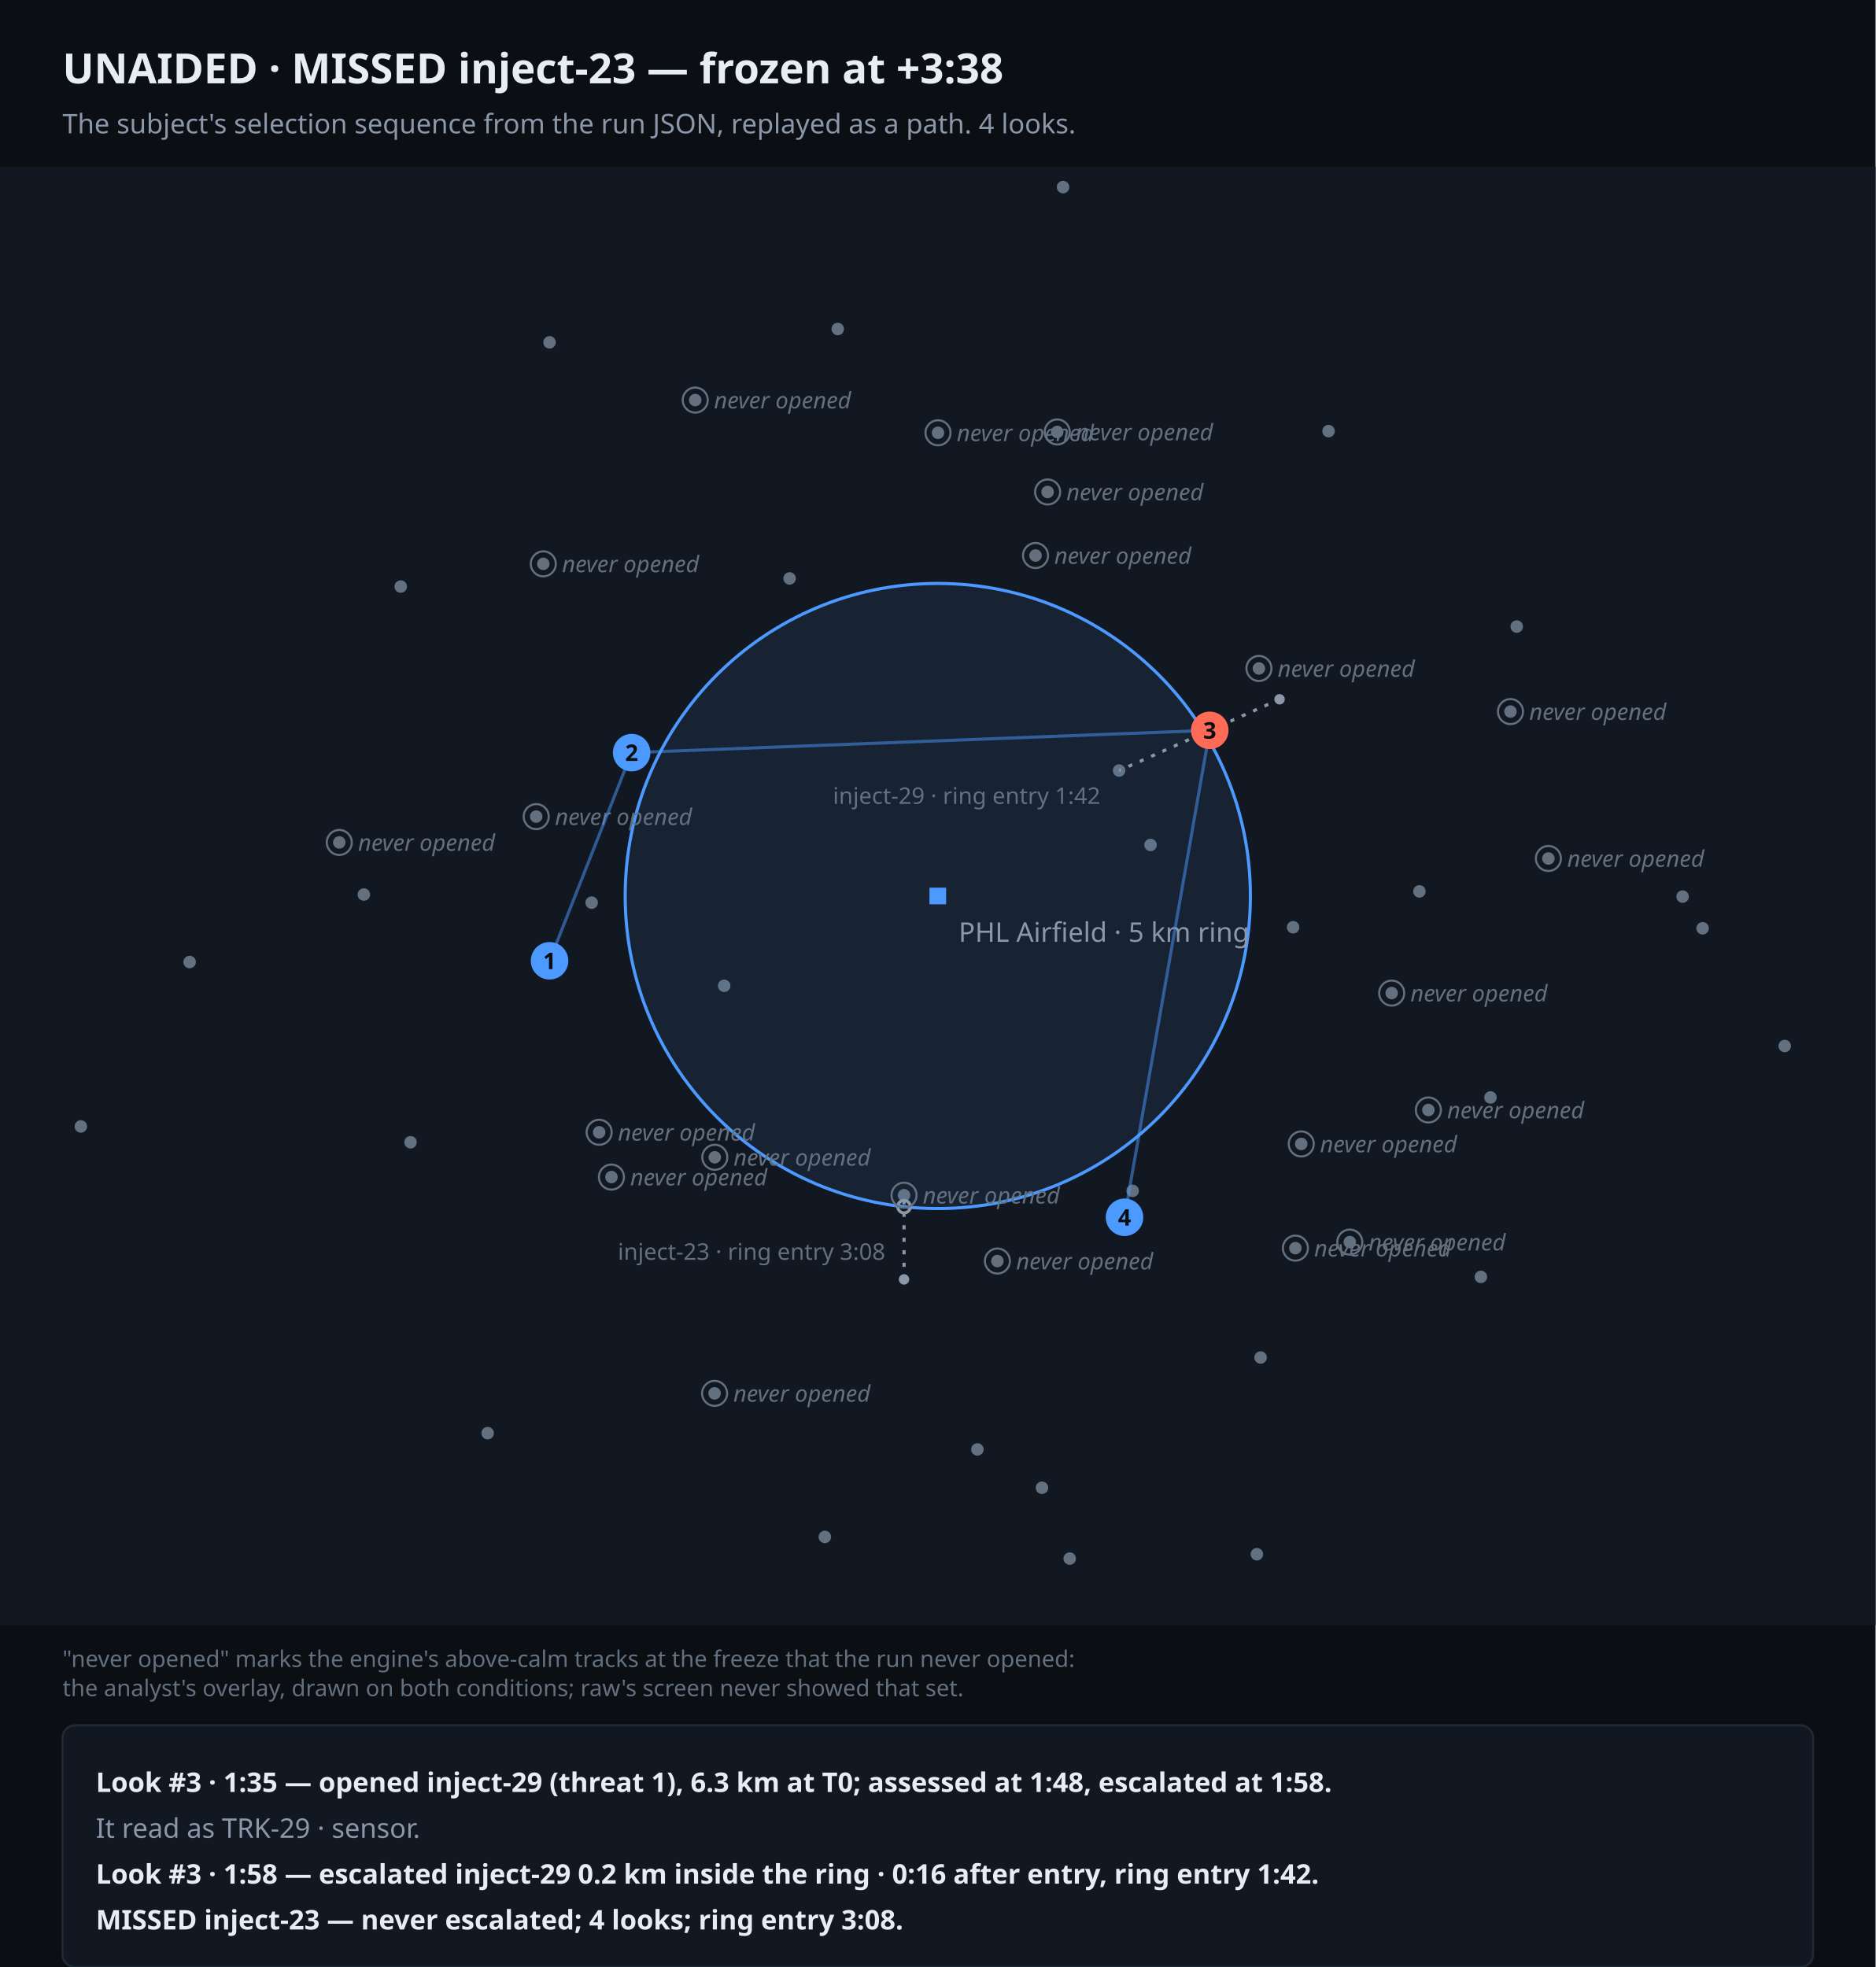
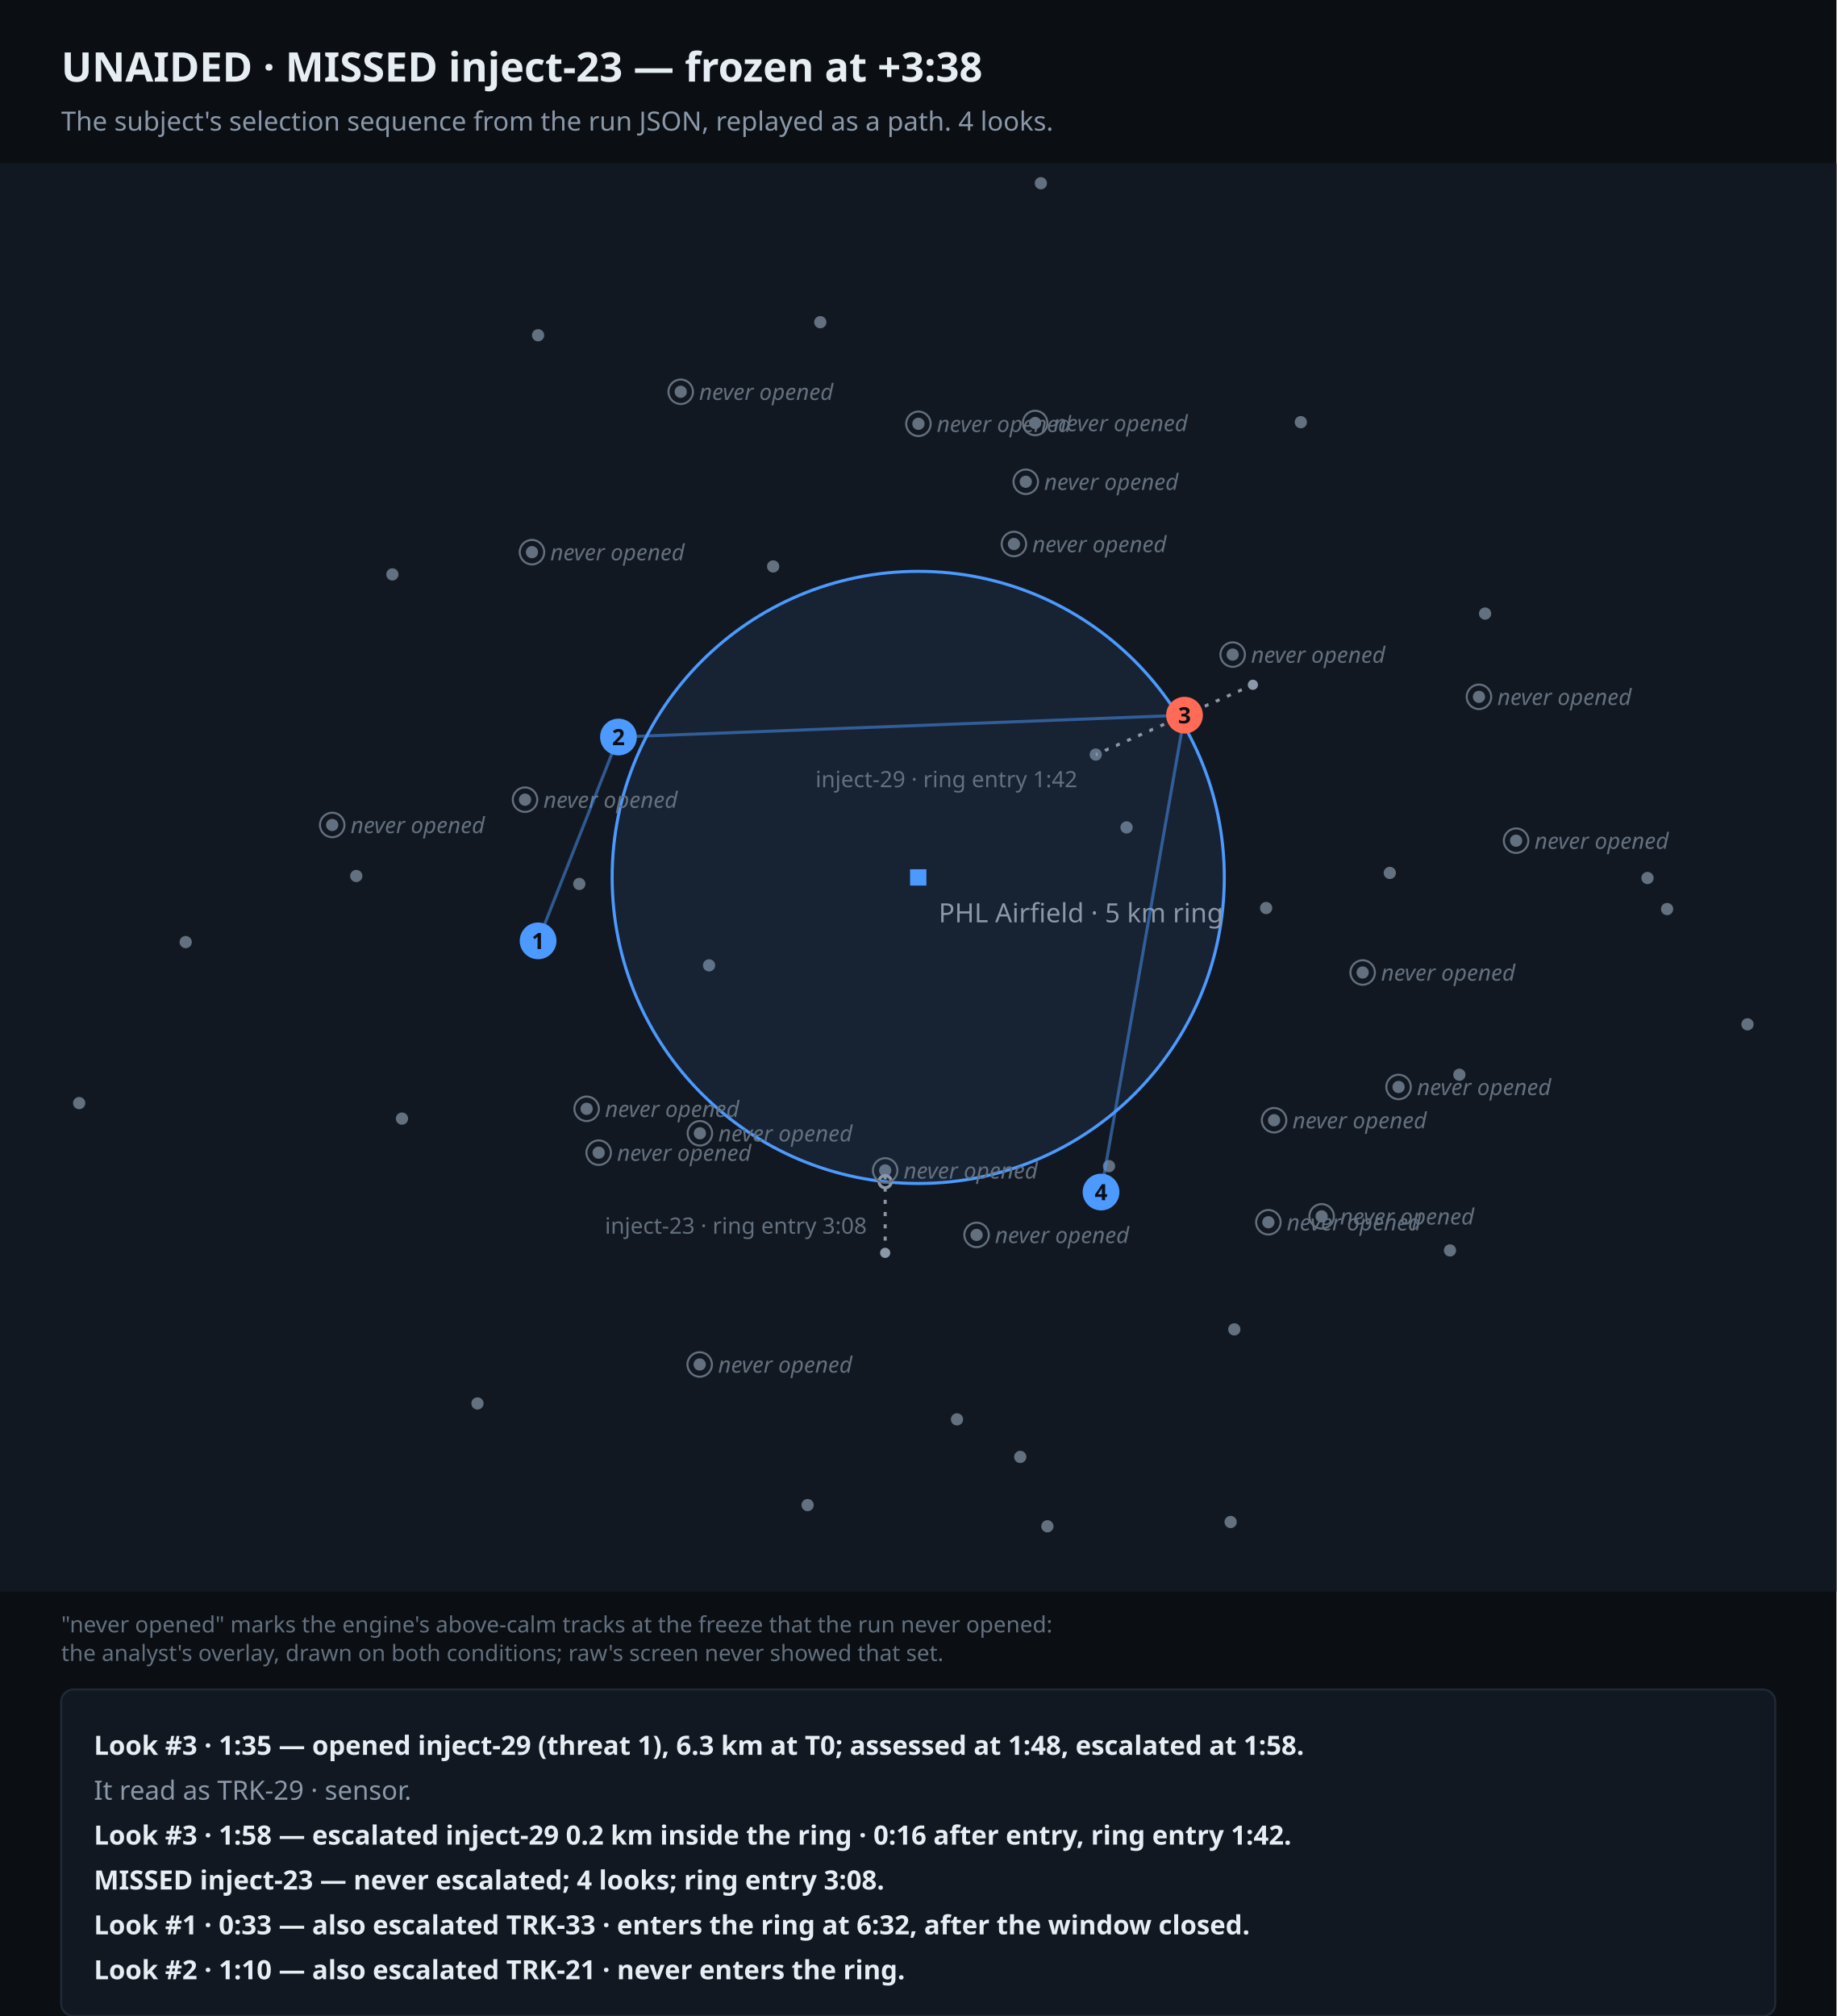
- <svg xmlns="http://www.w3.org/2000/svg" width="900" height="944" viewBox="0 0 900 944" data-subject="S06" data-scenario="03b" data-mode="raw" data-run="1">
-   <rect width="900" height="944" fill="#0b0f14" />
+ <svg xmlns="http://www.w3.org/2000/svg" width="900" height="988" viewBox="0 0 900 988" data-subject="S06" data-scenario="03b" data-mode="raw" data-run="1">
+   <rect width="900" height="988" fill="#0b0f14" />
  <text x="30" y="40" font-family="system-ui, sans-serif" class="title" font-size="20" font-weight="700" fill="#e6edf3">UNAIDED · MISSED inject-23 — frozen at +3:38</text>
  <text x="30" y="64" font-family="system-ui, sans-serif" class="subtitle" font-size="13" fill="#8b98a9">The subject's selection sequence from the run JSON, replayed as a path. 4 looks.</text>
  <defs>
    <clipPath id="panel">
      <rect x="0" y="0" width="900" height="700" />
    </clipPath>
  </defs>
  <g class="map" transform="translate(0 80)" clip-path="url(#panel)">
    <rect width="900" height="700" fill="#121821" />
    <circle class="track" data-id="adsb-a3a178" cx="552.1" cy="325.5" r="3" fill="#63707f" />
    <circle class="track" data-id="adsb-a57cb7" cx="513.3" cy="668" r="3" fill="#63707f" />
    <circle class="track" data-id="adsb-a7c7f2" cx="817" cy="365.5" r="3" fill="#63707f" />
    <circle class="track" data-id="adsb-a895b0" cx="603.1" cy="665.9" r="3" fill="#63707f" />
    <circle class="track" data-id="adsb-a97c9a" cx="347.5" cy="393.1" r="3" fill="#63707f" />
    <circle class="track" data-id="inject-124" cx="378.9" cy="197.6" r="3" fill="#63707f" />
    <circle class="track" data-id="inject-125" cx="620.5" cy="365" r="3" fill="#63707f" />
    <circle class="track" data-id="inject-127" cx="604.9" cy="571.5" r="3" fill="#63707f" />
    <circle class="track" data-id="inject-128" cx="500" cy="634" r="3" fill="#63707f" />
    <circle class="track" data-id="inject-129" cx="395.8" cy="657.6" r="3" fill="#63707f" />
    <circle class="track" data-id="inject-13" cx="496.9" cy="186.6" r="3" fill="#63707f" />
    <circle class="track" data-id="inject-130" cx="234" cy="607.8" r="3" fill="#63707f" />
    <circle class="track" data-id="inject-131" cx="197" cy="468.2" r="3" fill="#63707f" />
    <circle class="track" data-id="inject-132" cx="91" cy="381.7" r="3" fill="#63707f" />
    <circle class="track" data-id="inject-133" cx="192.3" cy="201.5" r="3" fill="#63707f" />
    <circle class="track" data-id="inject-134" cx="263.7" cy="84.3" r="3" fill="#63707f" />
    <circle class="track" data-id="inject-135" cx="402" cy="77.9" r="3" fill="#63707f" />
    <circle class="track" data-id="inject-136" cx="510.1" cy="9.8" r="3" fill="#63707f" />
    <circle class="track" data-id="inject-137" cx="637.5" cy="126.9" r="3" fill="#63707f" />
    <circle class="track" data-id="inject-138" cx="727.8" cy="220.7" r="3" fill="#63707f" />
    <circle class="track" data-id="inject-139" cx="807.4" cy="350.3" r="3" fill="#63707f" />
    <circle class="track" data-id="inject-140" cx="715.2" cy="446.7" r="3" fill="#63707f" />
    <circle class="track" data-id="inject-141" cx="710.6" cy="532.8" r="3" fill="#63707f" />
    <circle class="track" data-id="inject-142" cx="681.1" cy="347.8" r="3" fill="#63707f" />
    <circle class="track" data-id="inject-143" cx="38.8" cy="460.6" r="3" fill="#63707f" />
    <circle class="track" data-id="inject-144" cx="478.6" cy="525.2" r="3" fill="#63707f" />
    <circle class="track" data-id="inject-145" cx="174.6" cy="349.3" r="3" fill="#63707f" />
    <circle class="track" data-id="inject-146" cx="856.4" cy="422" r="3" fill="#63707f" />
    <circle class="track" data-id="inject-147" cx="469" cy="615.6" r="3" fill="#63707f" />
    <circle class="track" data-id="inject-19" cx="685.4" cy="452.7" r="3" fill="#63707f" />
    <circle class="track" data-id="inject-21" cx="303.2" cy="281" r="3" fill="#63707f" />
    <circle class="track" data-id="inject-23" cx="433.8" cy="493.6" r="3" fill="#63707f" />
    <circle class="track" data-id="inject-24" cx="333.6" cy="112" r="3" fill="#63707f" />
    <circle class="track" data-id="inject-26" cx="287.5" cy="463.4" r="3" fill="#63707f" />
    <circle class="track" data-id="inject-27" cx="743" cy="332" r="3" fill="#63707f" />
    <circle class="track" data-id="inject-29" cx="537" cy="289.8" r="3" fill="#63707f" />
    <circle class="track" data-id="inject-33" cx="283.9" cy="353.2" r="3" fill="#63707f" />
    <circle class="track" data-id="inject-37" cx="624.4" cy="469" r="3" fill="#63707f" />
    <circle class="track" data-id="inject-49" cx="647.7" cy="516.1" r="3" fill="#63707f" />
    <circle class="track" data-id="inject-51" cx="450.1" cy="127.7" r="3" fill="#63707f" />
    <circle class="track" data-id="inject-68" cx="724.8" cy="261.5" r="3" fill="#63707f" />
    <circle class="track" data-id="inject-70" cx="342.9" cy="588.7" r="3" fill="#63707f" />
    <circle class="track" data-id="inject-73" cx="293.4" cy="484.9" r="3" fill="#63707f" />
    <circle class="track" data-id="inject-79" cx="502.7" cy="156.1" r="3" fill="#63707f" />
    <circle class="track" data-id="inject-80" cx="543.5" cy="491.5" r="3" fill="#63707f" />
    <circle class="track" data-id="inject-82" cx="257.3" cy="311.9" r="3" fill="#63707f" />
    <circle class="track" data-id="inject-83" cx="507.3" cy="127.3" r="3" fill="#63707f" />
    <circle class="track" data-id="inject-87" cx="162.8" cy="324.3" r="3" fill="#63707f" />
    <circle class="track" data-id="inject-89" cx="260.7" cy="190.6" r="3" fill="#63707f" />
    <circle class="track" data-id="inject-95" cx="343" cy="475.4" r="3" fill="#63707f" />
    <circle class="track" data-id="inject-96" cx="667.8" cy="396.6" r="3" fill="#63707f" />
    <circle class="track" data-id="inject-98" cx="621.6" cy="519" r="3" fill="#63707f" />
    <circle class="track" data-id="inject-99" cx="604.1" cy="240.8" r="3" fill="#63707f" />
    <circle class="ring" cx="450" cy="350" r="150" fill="#4c9aff" fill-opacity="0.08" stroke="#4c9aff" stroke-width="1.5" />
    <rect x="446" y="346" width="8" height="8" fill="#4c9aff" />
    <text x="460" y="372" font-family="system-ui, sans-serif" font-size="13" fill="#8b98a9">PHL Airfield · 5 km ring</text>
    <polyline points="614,255.6 613.7,255.8 613.3,255.9 613,256.1 612.6,256.3 612.2,256.4 611.9,256.6 611.6,256.7 611.2,256.9 610.8,257 610.5,257.2 610.1,257.4 609.8,257.5 609.4,257.7 609.1,257.8 608.7,258 608.4,258.1 608,258.3 607.7,258.4 607.3,258.6 606.9,258.8 606.6,258.9 606.2,259.1 605.9,259.2 605.5,259.4 605.2,259.5 604.8,259.7 604.5,259.9 604.1,260 603.8,260.2 603.4,260.3 603.1,260.5 602.7,260.6 602.3,260.8 602,261 601.7,261.1 601.3,261.3 600.9,261.4 600.6,261.6 600.2,261.7 599.9,261.9 599.5,262.1 599.2,262.2 598.8,262.4 598.5,262.5 598.1,262.7 597.8,262.8 597.4,263 597.1,263.1 596.7,263.3 596.4,263.5 596,263.6 595.7,263.8 595.3,263.9 594.9,264.1 594.6,264.2 594.2,264.4 593.9,264.6 593.5,264.7 593.2,264.9 592.8,265 592.5,265.2 592.1,265.3 591.8,265.5 591.4,265.7 591,265.8 590.7,266 590.4,266.1 590,266.3 589.6,266.4 589.3,266.6 588.9,266.7 588.6,266.9 588.2,267.1 587.9,267.2 587.5,267.4 587.2,267.5 586.8,267.7 586.5,267.8 586.1,268 585.8,268.2 585.4,268.3 585,268.5 584.7,268.6 584.4,268.8 584,268.9 583.6,269.1 583.3,269.3 582.9,269.4 582.6,269.6 582.2,269.7 581.9,269.9 581.5,270 581.2,270.2 580.8,270.4 580.5,270.5 580.1,270.7 579.8,270.9 579.4,271 579.1,271.2 578.7,271.3 578.3,271.5 578,271.6 577.6,271.8 577.3,271.9 576.9,272.1 576.6,272.3 576.2,272.4 575.9,272.6 575.5,272.7 575.2,272.9 574.8,273 574.5,273.2 574.1,273.4 573.7,273.5 573.4,273.7 573.1,273.8 572.7,274 572.3,274.1 572,274.3 571.6,274.5 571.3,274.6 570.9,274.8 570.6,274.9 570.2,275.1 569.9,275.2 569.5,275.4 569.2,275.6 568.8,275.7 568.5,275.9 568.1,276 567.7,276.2 567.4,276.3 567.1,276.5 566.7,276.6 566.3,276.8 566,277 565.6,277.1 565.3,277.3 564.9,277.4 564.6,277.6 564.2,277.7 563.9,277.9 563.5,278.1 563.2,278.2 562.8,278.4 562.5,278.5 562.1,278.7 561.7,278.8 561.4,279 561,279.2 560.7,279.3 560.3,279.5 560,279.6 559.6,279.8 559.3,279.9 558.9,280.1 558.6,280.2 558.2,280.4 557.9,280.6 557.5,280.7 557.2,280.9 556.8,281 556.4,281.2 556.1,281.3 555.8,281.5 555.4,281.7 555,281.8 554.7,282 554.3,282.1 554,282.3 553.6,282.4 553.3,282.6 552.9,282.8 552.6,282.9 552.2,283.1 551.9,283.2 551.5,283.4 551.2,283.5 550.8,283.7 550.4,283.9 550.1,284 549.8,284.2 549.4,284.3 549,284.5 548.7,284.6 548.3,284.8 548,284.9 547.6,285.1 547.3,285.3 546.9,285.4 546.6,285.6 546.2,285.7 545.9,285.9 545.5,286 545.2,286.2 544.8,286.4 544.4,286.5 544.1,286.7 543.7,286.8 543.4,287 543,287.1 542.7,287.3 542.3,287.5 542,287.6 541.6,287.8 541.3,288 540.9,288.1 540.6,288.3 540.2,288.4 539.9,288.6 539.5,288.7 539.1,288.9 538.8,289.1 538.5,289.2 538.1,289.4 537.7,289.5 537.4,289.7 537,289.8" fill="none" class="trail" data-id="inject-29" stroke="#8b98a9" stroke-width="1.5" stroke-dasharray="2 4" />
    <circle class="trail-first" data-id="inject-29" cx="614" cy="255.6" r="2.5" fill="#8b98a9" />
    <circle class="entry" data-id="inject-29" cx="578" cy="271.6" r="3" fill="none" stroke="#8b98a9" stroke-width="1.5" />
    <polyline points="433.8,534 433.8,533.8 433.8,533.6 433.8,533.4 433.8,533.3 433.8,533.1 433.8,532.9 433.8,532.7 433.8,532.5 433.8,532.3 433.8,532.1 433.8,532 433.8,531.8 433.8,531.6 433.8,531.4 433.8,531.2 433.8,531 433.8,530.9 433.8,530.7 433.8,530.5 433.8,530.3 433.8,530.1 433.8,529.9 433.8,529.7 433.8,529.6 433.8,529.4 433.8,529.2 433.8,529 433.8,528.8 433.8,528.6 433.8,528.4 433.8,528.3 433.8,528.1 433.8,527.9 433.8,527.7 433.8,527.5 433.8,527.3 433.8,527.2 433.8,527 433.8,526.8 433.8,526.6 433.8,526.4 433.8,526.2 433.8,526 433.8,525.9 433.8,525.7 433.8,525.5 433.8,525.3 433.8,525.1 433.8,524.9 433.8,524.7 433.8,524.6 433.8,524.4 433.8,524.2 433.8,524 433.8,523.8 433.8,523.6 433.8,523.4 433.8,523.3 433.8,523.1 433.8,522.9 433.8,522.7 433.8,522.5 433.8,522.3 433.8,522.2 433.8,522 433.8,521.8 433.8,521.6 433.8,521.4 433.8,521.2 433.8,521 433.8,520.9 433.8,520.7 433.8,520.5 433.8,520.3 433.8,520.1 433.8,519.9 433.8,519.7 433.8,519.6 433.8,519.4 433.8,519.2 433.8,519 433.8,518.8 433.8,518.6 433.8,518.4 433.8,518.2 433.8,518 433.8,517.9 433.8,517.7 433.8,517.5 433.8,517.3 433.8,517.1 433.8,516.9 433.8,516.8 433.8,516.6 433.8,516.4 433.8,516.2 433.8,516 433.8,515.8 433.8,515.6 433.8,515.5 433.8,515.3 433.8,515.1 433.8,514.9 433.8,514.7 433.8,514.5 433.8,514.3 433.8,514.2 433.8,514 433.8,513.8 433.8,513.6 433.8,513.4 433.8,513.2 433.8,513.1 433.8,512.9 433.8,512.7 433.8,512.5 433.8,512.3 433.8,512.1 433.8,511.9 433.8,511.8 433.8,511.6 433.8,511.4 433.8,511.2 433.8,511 433.8,510.8 433.8,510.6 433.8,510.5 433.8,510.3 433.8,510.1 433.8,509.9 433.8,509.7 433.8,509.5 433.8,509.4 433.8,509.2 433.8,509 433.8,508.8 433.8,508.6 433.8,508.4 433.8,508.2 433.8,508.1 433.8,507.9 433.8,507.7 433.8,507.5 433.8,507.3 433.8,507.1 433.8,506.9 433.8,506.8 433.8,506.6 433.8,506.4 433.8,506.2 433.8,506 433.8,505.8 433.8,505.7 433.8,505.5 433.8,505.3 433.8,505.1 433.8,504.9 433.8,504.7 433.8,504.5 433.8,504.4 433.8,504.2 433.8,504 433.8,503.8 433.8,503.6 433.8,503.4 433.8,503.2 433.8,503.1 433.8,502.9 433.8,502.7 433.8,502.5 433.8,502.3 433.8,502.1 433.8,501.9 433.8,501.8 433.8,501.6 433.8,501.4 433.8,501.2 433.8,501 433.8,500.8 433.8,500.6 433.8,500.4 433.8,500.3 433.8,500.1 433.8,499.9 433.8,499.7 433.8,499.5 433.8,499.3 433.8,499.1 433.8,499 433.8,498.8 433.8,498.6 433.8,498.4 433.8,498.2 433.8,498 433.8,497.8 433.8,497.7 433.8,497.5 433.8,497.3 433.8,497.1 433.8,496.9 433.8,496.7 433.8,496.5 433.8,496.4 433.8,496.2 433.8,496 433.8,495.8 433.8,495.6 433.8,495.4 433.8,495.3 433.8,495.1 433.8,494.9 433.8,494.7 433.8,494.5 433.8,494.3 433.8,494.1 433.8,494 433.8,493.8 433.8,493.6" fill="none" class="trail" data-id="inject-23" stroke="#8b98a9" stroke-width="1.5" stroke-dasharray="2 4" />
    <circle class="trail-first" data-id="inject-23" cx="433.8" cy="534" r="2.5" fill="#8b98a9" />
    <circle class="entry" data-id="inject-23" cx="433.8" cy="499.1" r="3" fill="none" stroke="#8b98a9" stroke-width="1.5" />
    <circle class="never-opened" data-id="inject-23" cx="433.8" cy="493.6" r="6" fill="none" stroke="#63707f" stroke-width="1" />
    <text x="442.8" y="497.6" font-family="system-ui, sans-serif" font-size="11" font-style="italic" fill="#63707f">never opened</text>
    <circle class="never-opened" data-id="inject-95" cx="343" cy="475.4" r="6" fill="none" stroke="#63707f" stroke-width="1" />
    <text x="352" y="479.4" font-family="system-ui, sans-serif" font-size="11" font-style="italic" fill="#63707f">never opened</text>
    <circle class="never-opened" data-id="inject-13" cx="496.9" cy="186.6" r="6" fill="none" stroke="#63707f" stroke-width="1" />
    <text x="505.9" y="190.6" font-family="system-ui, sans-serif" font-size="11" font-style="italic" fill="#63707f">never opened</text>
    <circle class="never-opened" data-id="inject-96" cx="667.8" cy="396.6" r="6" fill="none" stroke="#63707f" stroke-width="1" />
    <text x="676.8" y="400.6" font-family="system-ui, sans-serif" font-size="11" font-style="italic" fill="#63707f">never opened</text>
    <circle class="never-opened" data-id="inject-73" cx="293.4" cy="484.9" r="6" fill="none" stroke="#63707f" stroke-width="1" />
    <text x="302.4" y="488.9" font-family="system-ui, sans-serif" font-size="11" font-style="italic" fill="#63707f">never opened</text>
    <circle class="never-opened" data-id="inject-89" cx="260.7" cy="190.6" r="6" fill="none" stroke="#63707f" stroke-width="1" />
    <text x="269.7" y="194.6" font-family="system-ui, sans-serif" font-size="11" font-style="italic" fill="#63707f">never opened</text>
    <circle class="never-opened" data-id="inject-26" cx="287.5" cy="463.4" r="6" fill="none" stroke="#63707f" stroke-width="1" />
    <text x="296.5" y="467.4" font-family="system-ui, sans-serif" font-size="11" font-style="italic" fill="#63707f">never opened</text>
    <circle class="never-opened" data-id="inject-51" cx="450.1" cy="127.7" r="6" fill="none" stroke="#63707f" stroke-width="1" />
    <text x="459.1" y="131.7" font-family="system-ui, sans-serif" font-size="11" font-style="italic" fill="#63707f">never opened</text>
    <circle class="never-opened" data-id="inject-83" cx="507.3" cy="127.3" r="6" fill="none" stroke="#63707f" stroke-width="1" />
    <text x="516.3" y="131.3" font-family="system-ui, sans-serif" font-size="11" font-style="italic" fill="#63707f">never opened</text>
    <circle class="never-opened" data-id="inject-49" cx="647.7" cy="516.1" r="6" fill="none" stroke="#63707f" stroke-width="1" />
    <text x="656.7" y="520.1" font-family="system-ui, sans-serif" font-size="11" font-style="italic" fill="#63707f">never opened</text>
    <circle class="never-opened" data-id="inject-70" cx="342.9" cy="588.7" r="6" fill="none" stroke="#63707f" stroke-width="1" />
    <text x="351.9" y="592.7" font-family="system-ui, sans-serif" font-size="11" font-style="italic" fill="#63707f">never opened</text>
    <circle class="never-opened" data-id="inject-87" cx="162.8" cy="324.3" r="6" fill="none" stroke="#63707f" stroke-width="1" />
    <text x="171.8" y="328.3" font-family="system-ui, sans-serif" font-size="11" font-style="italic" fill="#63707f">never opened</text>
    <circle class="never-opened" data-id="inject-27" cx="743" cy="332" r="6" fill="none" stroke="#63707f" stroke-width="1" />
    <text x="752" y="336" font-family="system-ui, sans-serif" font-size="11" font-style="italic" fill="#63707f">never opened</text>
    <circle class="never-opened" data-id="inject-19" cx="685.4" cy="452.7" r="6" fill="none" stroke="#63707f" stroke-width="1" />
    <text x="694.4" y="456.7" font-family="system-ui, sans-serif" font-size="11" font-style="italic" fill="#63707f">never opened</text>
    <circle class="never-opened" data-id="inject-99" cx="604.1" cy="240.8" r="6" fill="none" stroke="#63707f" stroke-width="1" />
    <text x="613.1" y="244.8" font-family="system-ui, sans-serif" font-size="11" font-style="italic" fill="#63707f">never opened</text>
    <circle class="never-opened" data-id="inject-144" cx="478.6" cy="525.2" r="6" fill="none" stroke="#63707f" stroke-width="1" />
    <text x="487.6" y="529.2" font-family="system-ui, sans-serif" font-size="11" font-style="italic" fill="#63707f">never opened</text>
    <circle class="never-opened" data-id="inject-82" cx="257.3" cy="311.9" r="6" fill="none" stroke="#63707f" stroke-width="1" />
    <text x="266.3" y="315.9" font-family="system-ui, sans-serif" font-size="11" font-style="italic" fill="#63707f">never opened</text>
    <circle class="never-opened" data-id="inject-79" cx="502.7" cy="156.1" r="6" fill="none" stroke="#63707f" stroke-width="1" />
    <text x="511.7" y="160.1" font-family="system-ui, sans-serif" font-size="11" font-style="italic" fill="#63707f">never opened</text>
    <circle class="never-opened" data-id="inject-37" cx="624.4" cy="469" r="6" fill="none" stroke="#63707f" stroke-width="1" />
    <text x="633.4" y="473" font-family="system-ui, sans-serif" font-size="11" font-style="italic" fill="#63707f">never opened</text>
    <circle class="never-opened" data-id="inject-98" cx="621.6" cy="519" r="6" fill="none" stroke="#63707f" stroke-width="1" />
    <text x="630.6" y="523" font-family="system-ui, sans-serif" font-size="11" font-style="italic" fill="#63707f">never opened</text>
    <circle class="never-opened" data-id="inject-24" cx="333.6" cy="112" r="6" fill="none" stroke="#63707f" stroke-width="1" />
    <text x="342.6" y="116" font-family="system-ui, sans-serif" font-size="11" font-style="italic" fill="#63707f">never opened</text>
    <circle class="never-opened" data-id="inject-68" cx="724.8" cy="261.5" r="6" fill="none" stroke="#63707f" stroke-width="1" />
    <text x="733.8" y="265.5" font-family="system-ui, sans-serif" font-size="11" font-style="italic" fill="#63707f">never opened</text>
    <polyline points="263.7,381.1 303.1,281.2 580.5,270.5 539.6,504.2" fill="none" class="path" stroke="#4c9aff" stroke-opacity="0.5" stroke-width="1.5" />
    <circle class="hop" data-k="1" data-id="inject-33" data-t="15" cx="263.7" cy="381.1" r="9" fill="#4c9aff" />
    <text x="263.7" y="385.1" font-family="system-ui, sans-serif" font-size="11" font-weight="700" text-anchor="middle" fill="#0b0f14">1</text>
    <circle class="hop" data-k="2" data-id="inject-21" data-t="48" cx="303.1" cy="281.2" r="9" fill="#4c9aff" />
    <text x="303.1" y="285.2" font-family="system-ui, sans-serif" font-size="11" font-weight="700" text-anchor="middle" fill="#0b0f14">2</text>
    <circle class="hop" data-k="3" data-id="inject-29" data-t="95" cx="580.5" cy="270.5" r="9" fill="#ff6b57" />
    <text x="580.5" y="274.5" font-family="system-ui, sans-serif" font-size="11" font-weight="700" text-anchor="middle" fill="#0b0f14">3</text>
    <circle class="hop" data-k="4" data-id="inject-80" data-t="140" cx="539.6" cy="504.2" r="9" fill="#4c9aff" />
    <text x="539.6" y="508.2" font-family="system-ui, sans-serif" font-size="11" font-weight="700" text-anchor="middle" fill="#0b0f14">4</text>
    <text x="528" y="305.8" font-family="system-ui, sans-serif" class="threat-label" data-id="inject-29" font-size="11" text-anchor="end" fill="#63707f">inject-29 · ring entry 1:42</text>
    <text x="424.8" y="524.6" font-family="system-ui, sans-serif" class="threat-label" data-id="inject-23" font-size="11" text-anchor="end" fill="#63707f">inject-23 · ring entry 3:08</text>
  </g>
  <text x="30" y="800" font-family="system-ui, sans-serif" class="footnote" font-size="11" fill="#63707f">"never opened" marks the engine's above-calm tracks at the freeze that the run never opened:</text>
  <text x="30" y="814" font-family="system-ui, sans-serif" class="footnote" font-size="11" fill="#63707f">the analyst's overlay, drawn on both conditions; raw's screen never showed that set.</text>
-   <rect x="30" y="828" width="840" height="116" rx="6" fill="#121821" stroke="#1f2a37" />
+   <rect x="30" y="828" width="840" height="160" rx="6" fill="#121821" stroke="#1f2a37" />
  <text x="46" y="860" font-family="system-ui, sans-serif" class="caption" font-size="13" font-weight="600" fill="#e6edf3">Look #3 · 1:35 — opened inject-29 (threat 1), 6.3 km at T0; assessed at 1:48, escalated at 1:58.</text>
  <text x="46" y="882" font-family="system-ui, sans-serif" class="caption" font-size="13" fill="#8b98a9">It read as TRK-29 · sensor.</text>
  <text x="46" y="904" font-family="system-ui, sans-serif" class="caption" font-size="13" font-weight="600" fill="#e6edf3">Look #3 · 1:58 — escalated inject-29 0.2 km inside the ring · 0:16 after entry, ring entry 1:42.</text>
  <text x="46" y="926" font-family="system-ui, sans-serif" class="caption" font-size="13" font-weight="600" fill="#e6edf3">MISSED inject-23 — never escalated; 4 looks; ring entry 3:08.</text>
+   <text x="46" y="948" font-family="system-ui, sans-serif" class="caption" font-size="13" font-weight="600" fill="#e6edf3">Look #1 · 0:33 — also escalated TRK-33 · enters the ring at 6:32, after the window closed.</text>
+   <text x="46" y="970" font-family="system-ui, sans-serif" class="caption" font-size="13" font-weight="600" fill="#e6edf3">Look #2 · 1:10 — also escalated TRK-21 · never enters the ring.</text>
</svg>
